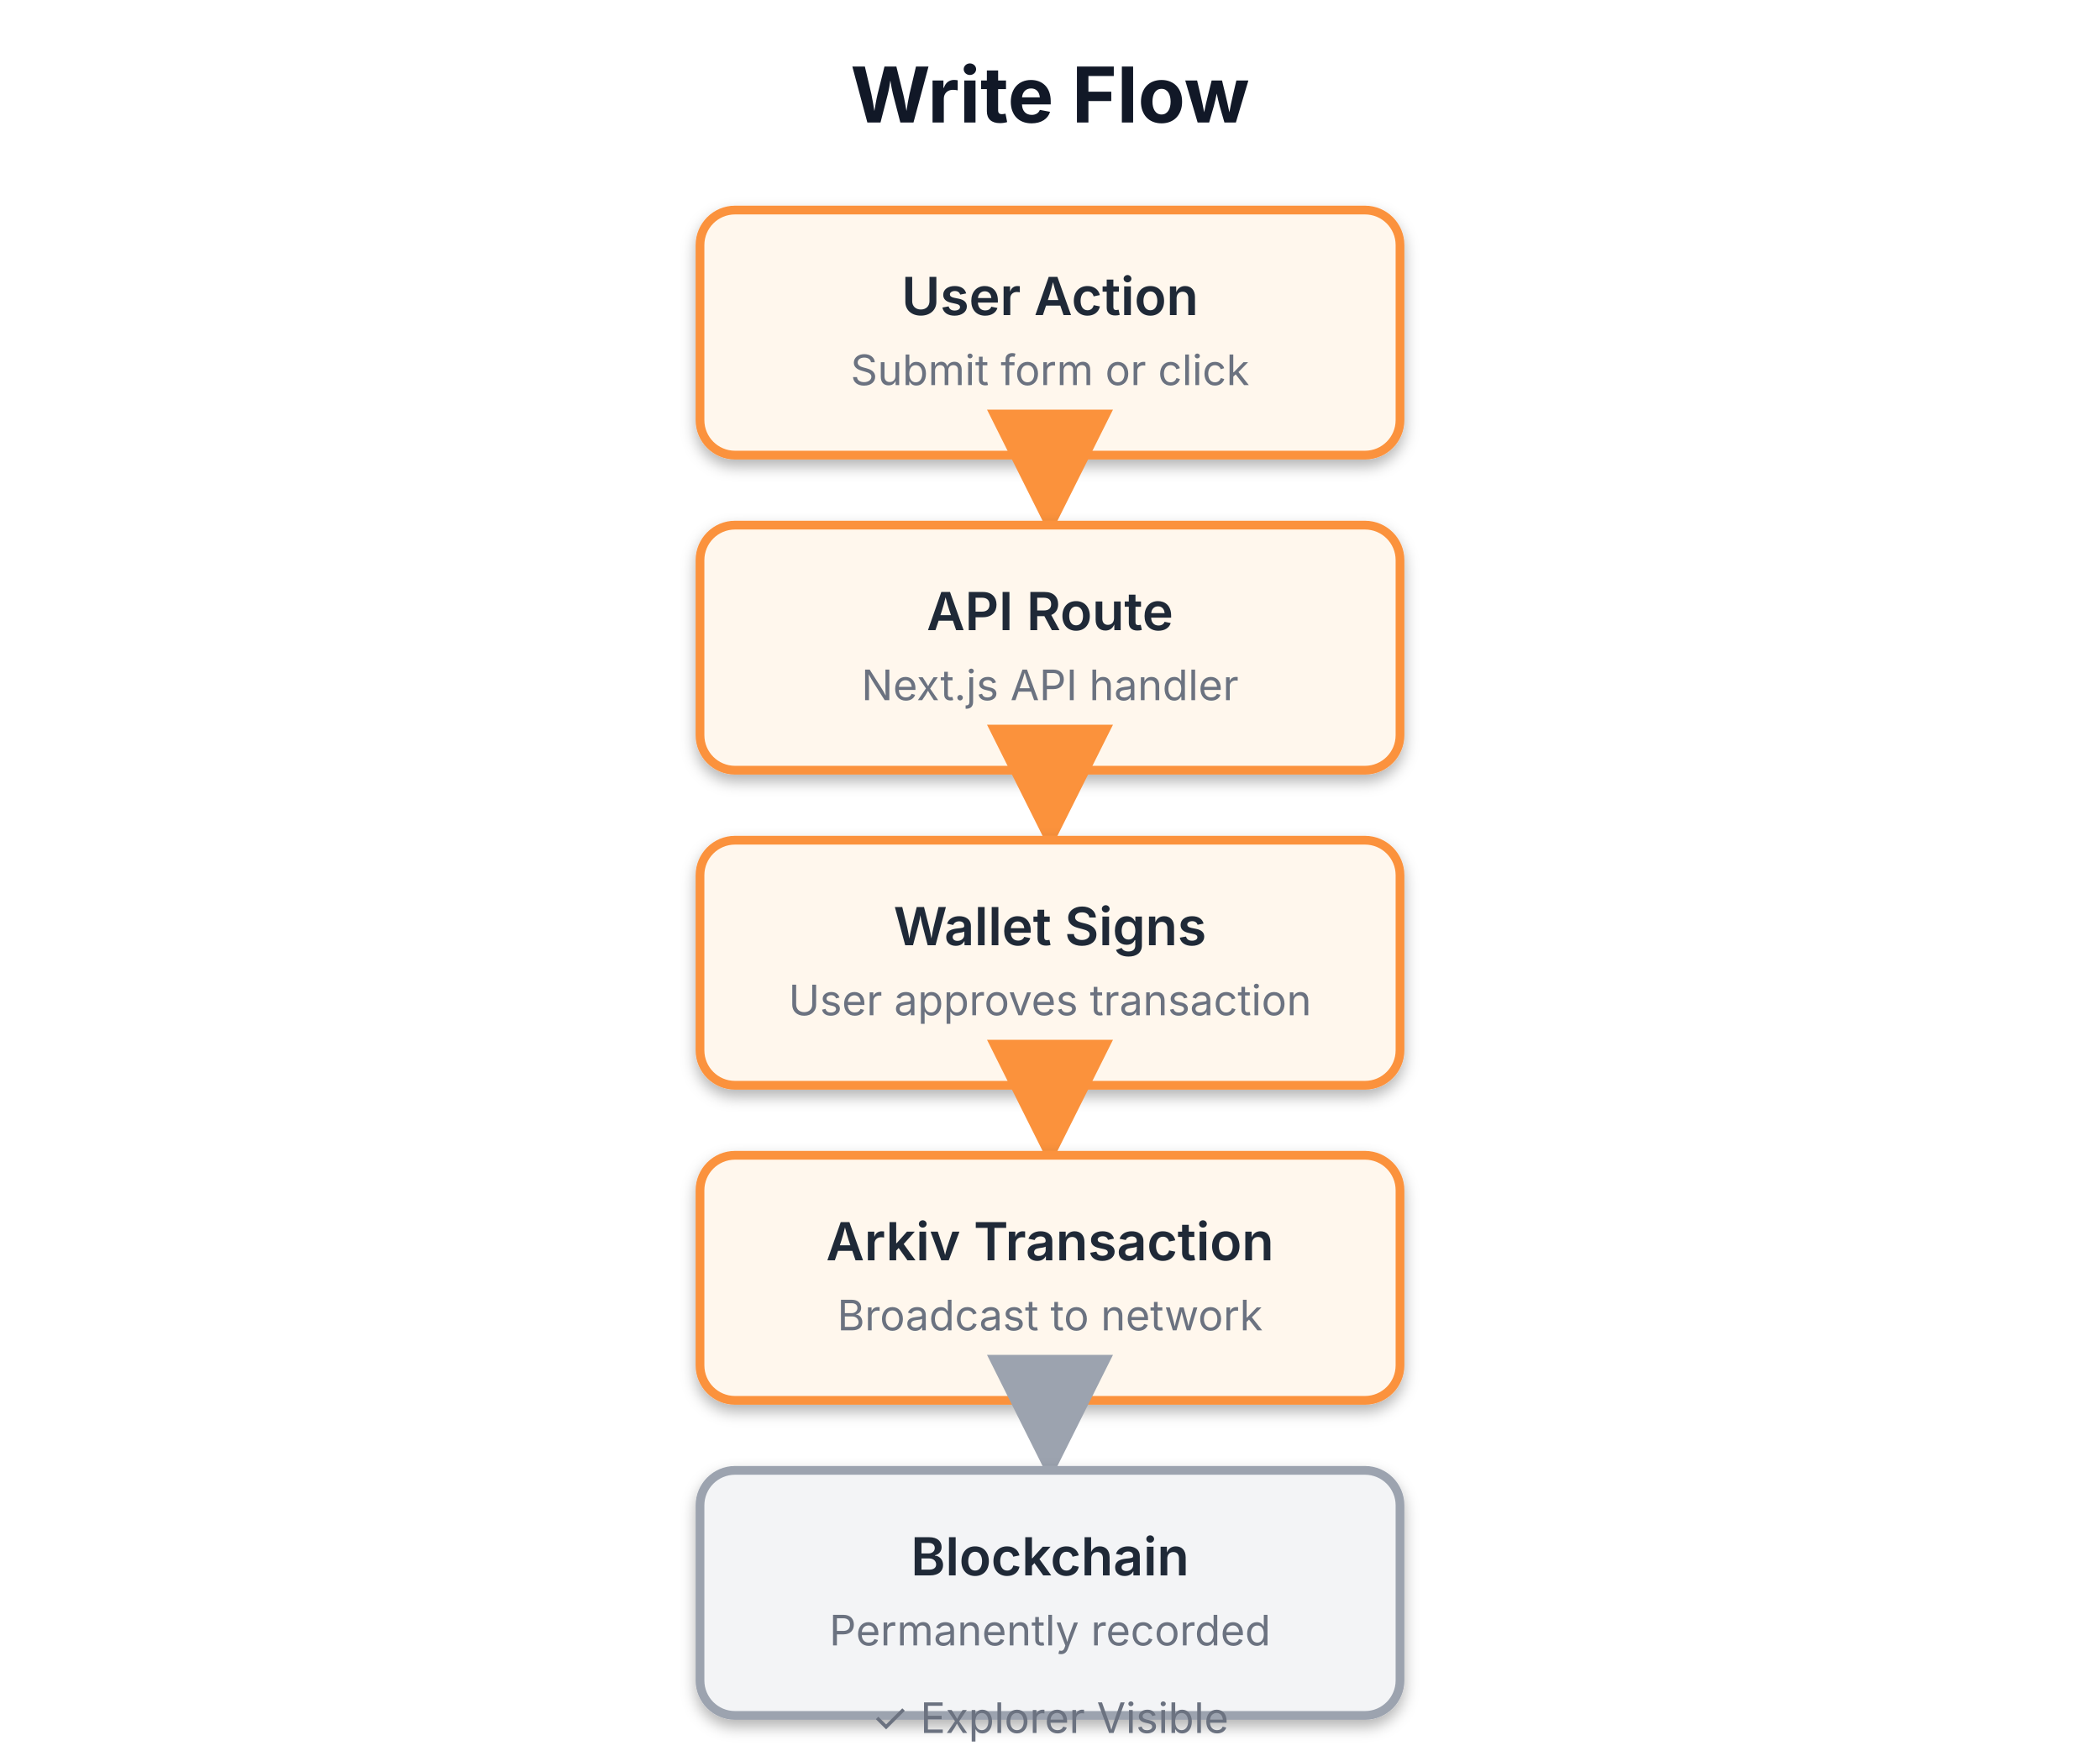
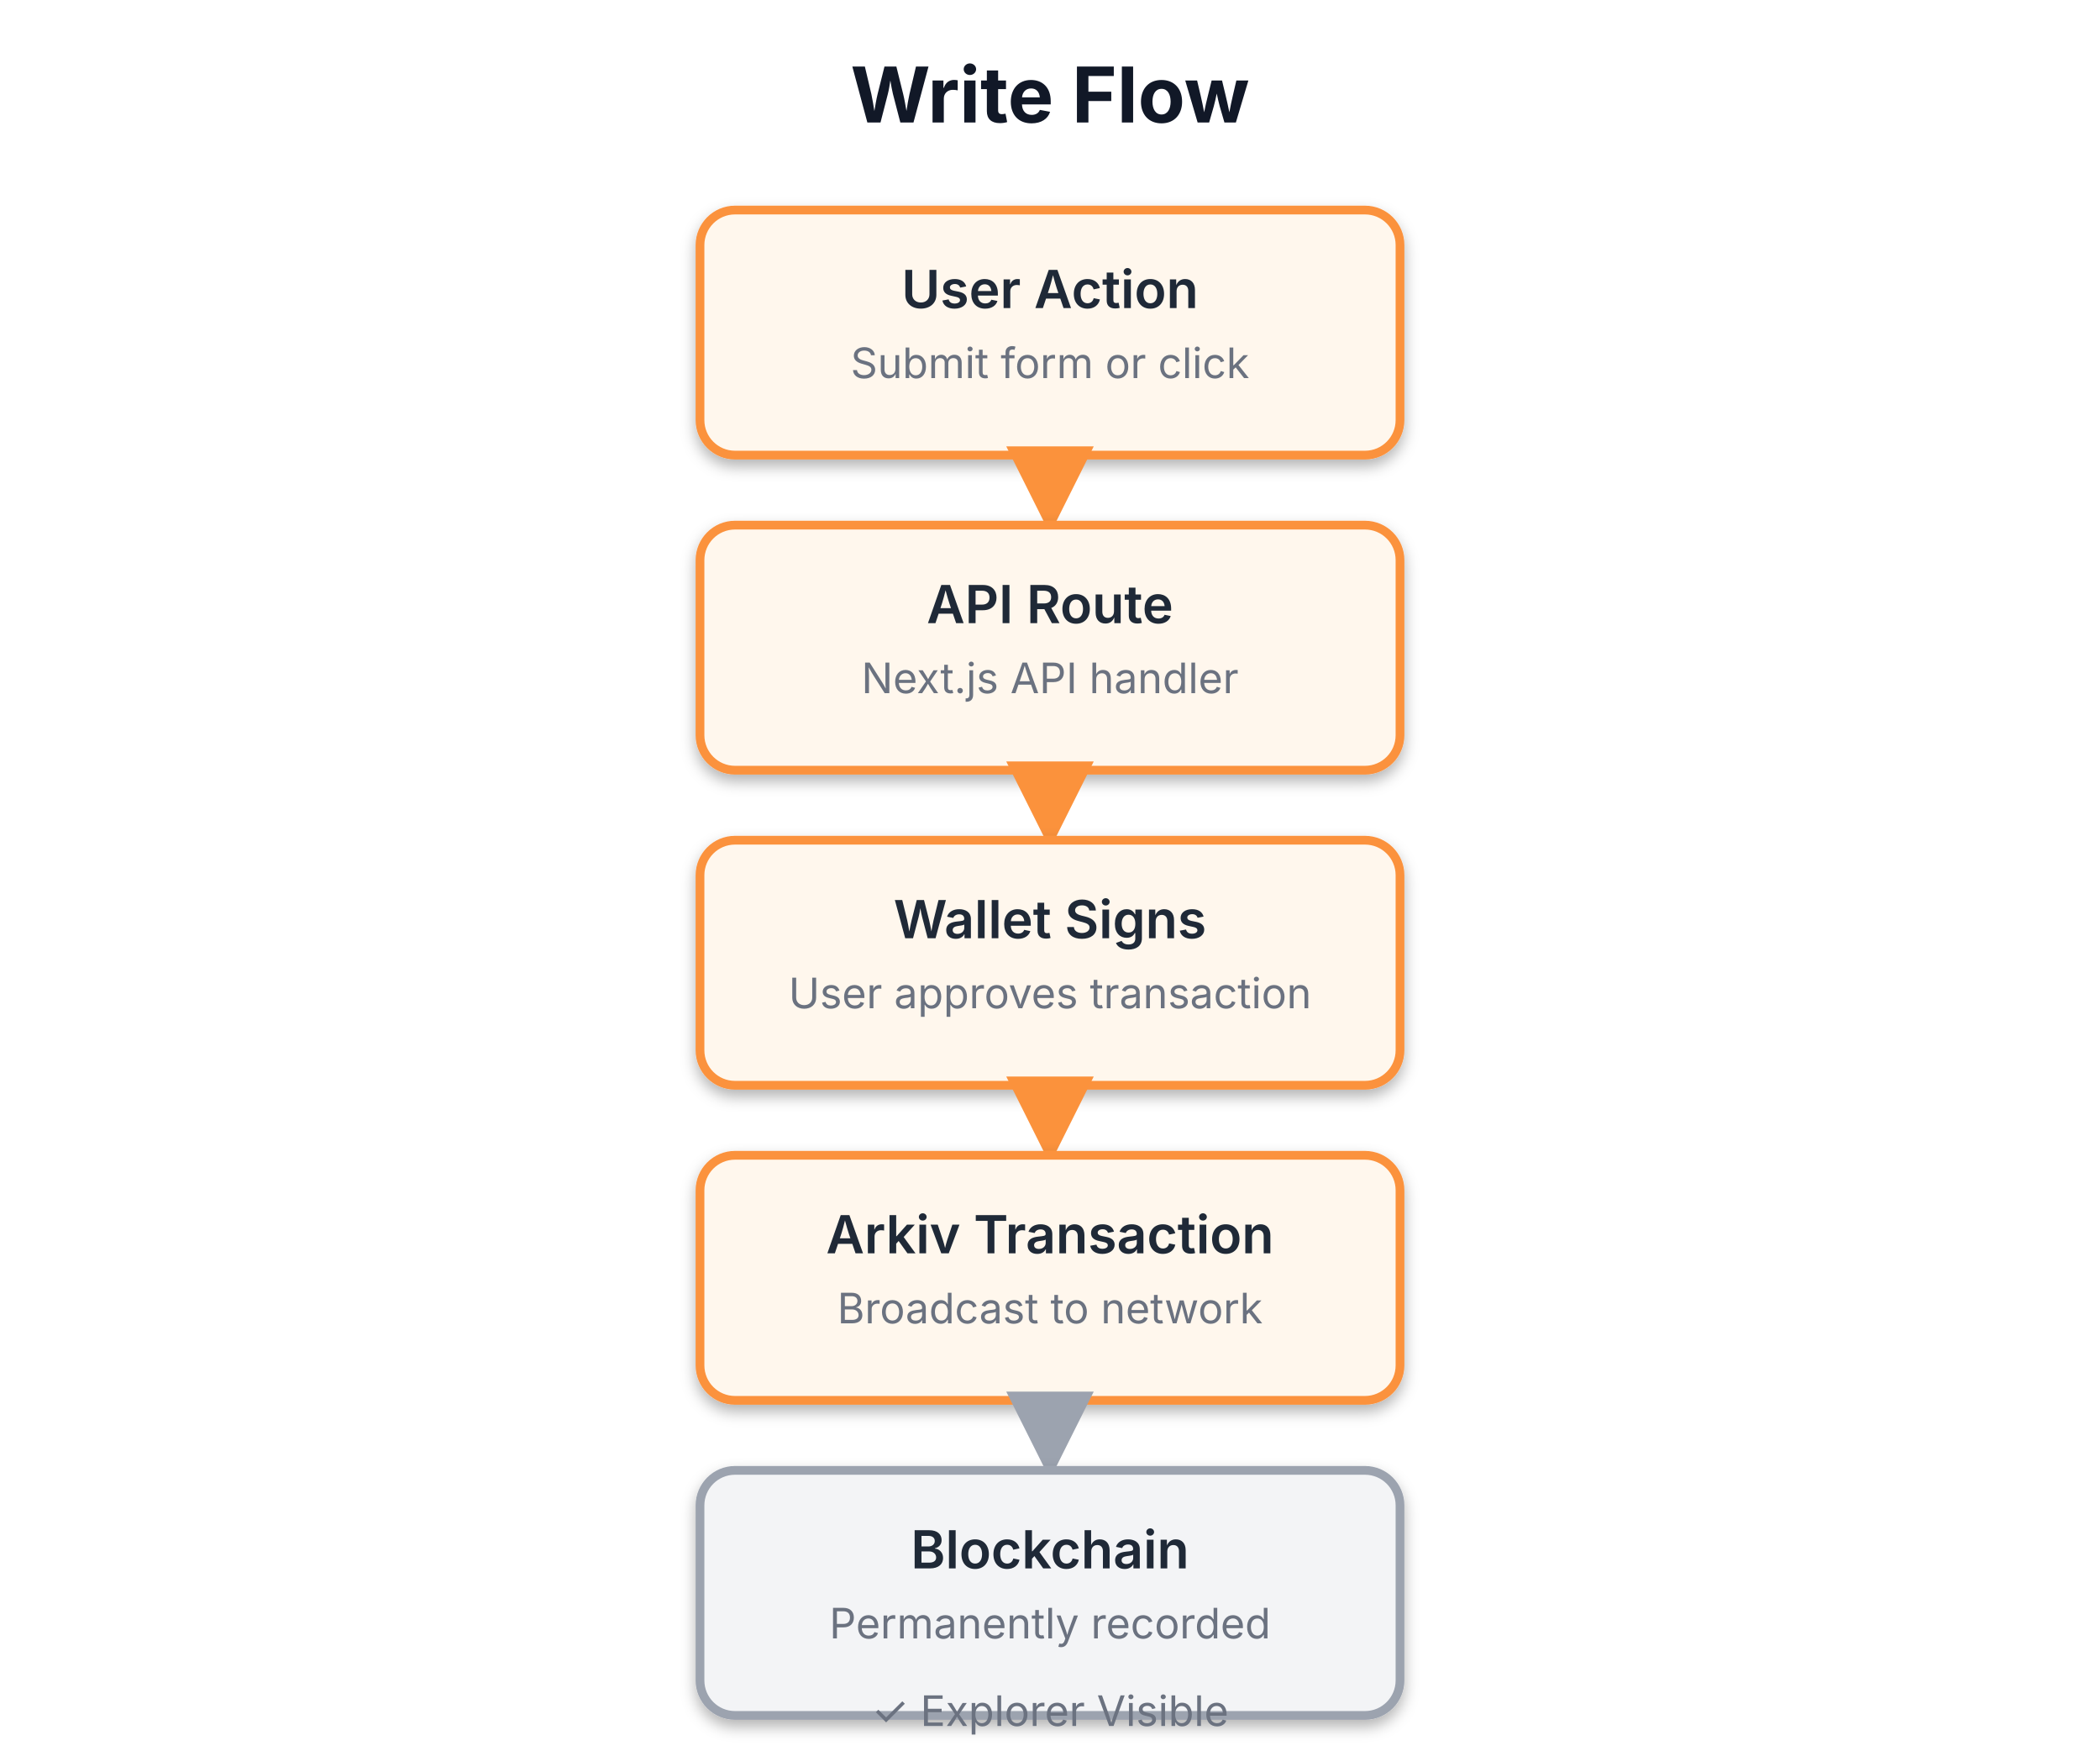
<svg xmlns="http://www.w3.org/2000/svg" viewBox="0 0 600 500" role="img" aria-label="Write flow diagram">
  <defs>
    <style>
      .flow-box { fill: #fff7ed; stroke: #fb923c; stroke-width: 2.5; }
      .flow-box-neutral { fill: #f3f4f6; stroke: #9ca3af; stroke-width: 2.5; }
-       .arrow { stroke: #fb923c; stroke-width: 3; fill: none; marker-end: url(#arrowhead-orange); }
-       .arrow-neutral { stroke: #9ca3af; stroke-width: 3; fill: none; marker-end: url(#arrowhead-gray); }
+       .arrow { stroke: #fb923c; stroke-width: 2.5; fill: none; marker-end: url(#arrowhead-orange); }
+       .arrow-neutral { stroke: #9ca3af; stroke-width: 2.5; fill: none; marker-end: url(#arrowhead-gray); }
      .text-label { font-family: system-ui, -apple-system, sans-serif; font-size: 15px; fill: #1f2937; font-weight: 600; }
      .text-subtitle { font-family: system-ui, -apple-system, sans-serif; font-size: 12px; fill: #6b7280; font-weight: 400; }
      .text-title { font-family: system-ui, -apple-system, sans-serif; font-size: 22px; fill: #111827; font-weight: 700; text-anchor: middle; }
      .shadow { filter: url(#drop-shadow); }
    </style>
-     <marker id="arrowhead-orange" markerWidth="12" markerHeight="12" refX="11" refY="6" orient="auto" markerUnits="strokeWidth">
-       <polygon points="0 0, 12 6, 0 12" fill="#fb923c" />
+     <marker id="arrowhead-orange" markerWidth="10" markerHeight="10" refX="9" refY="5" orient="auto" markerUnits="strokeWidth">
+       <polygon points="0 0, 10 5, 0 10" fill="#fb923c" />
    </marker>
-     <marker id="arrowhead-gray" markerWidth="12" markerHeight="12" refX="11" refY="6" orient="auto" markerUnits="strokeWidth">
-       <polygon points="0 0, 12 6, 0 12" fill="#9ca3af" />
+     <marker id="arrowhead-gray" markerWidth="10" markerHeight="10" refX="9" refY="5" orient="auto" markerUnits="strokeWidth">
+       <polygon points="0 0, 10 5, 0 10" fill="#9ca3af" />
    </marker>
    <filter id="drop-shadow" x="-50%" y="-50%" width="200%" height="200%">
      <feGaussianBlur in="SourceAlpha" stdDeviation="2" />
      <feOffset dx="0" dy="2" result="offsetblur" />
      <feComponentTransfer>
        <feFuncA type="linear" slope="0.3" />
      </feComponentTransfer>
      <feMerge>
        <feMergeNode />
        <feMergeNode in="SourceGraphic" />
      </feMerge>
    </filter>
  </defs>
  <text x="300" y="35" class="text-title">Write Flow</text>
  <rect x="200" y="60" width="200" height="70" rx="10" class="flow-box shadow" />
-   <text x="300" y="90" text-anchor="middle" class="text-label">User Action</text>
-   <text x="300" y="110" text-anchor="middle" class="text-subtitle">Submit form or click</text>
+   <text x="300" y="88" text-anchor="middle" class="text-label">User Action</text>
+   <text x="300" y="108" text-anchor="middle" class="text-subtitle">Submit form or click</text>
  <line x1="300" y1="130" x2="300" y2="150" class="arrow" />
  <rect x="200" y="150" width="200" height="70" rx="10" class="flow-box shadow" />
-   <text x="300" y="180" text-anchor="middle" class="text-label">API Route</text>
-   <text x="300" y="200" text-anchor="middle" class="text-subtitle">Next.js API handler</text>
+   <text x="300" y="178" text-anchor="middle" class="text-label">API Route</text>
+   <text x="300" y="198" text-anchor="middle" class="text-subtitle">Next.js API handler</text>
  <line x1="300" y1="220" x2="300" y2="240" class="arrow" />
  <rect x="200" y="240" width="200" height="70" rx="10" class="flow-box shadow" />
-   <text x="300" y="270" text-anchor="middle" class="text-label">Wallet Signs</text>
-   <text x="300" y="290" text-anchor="middle" class="text-subtitle">User approves transaction</text>
+   <text x="300" y="268" text-anchor="middle" class="text-label">Wallet Signs</text>
+   <text x="300" y="288" text-anchor="middle" class="text-subtitle">User approves transaction</text>
  <line x1="300" y1="310" x2="300" y2="330" class="arrow" />
  <rect x="200" y="330" width="200" height="70" rx="10" class="flow-box shadow" />
-   <text x="300" y="360" text-anchor="middle" class="text-label">Arkiv Transaction</text>
-   <text x="300" y="380" text-anchor="middle" class="text-subtitle">Broadcast to network</text>
+   <text x="300" y="358" text-anchor="middle" class="text-label">Arkiv Transaction</text>
+   <text x="300" y="378" text-anchor="middle" class="text-subtitle">Broadcast to network</text>
  <line x1="300" y1="400" x2="300" y2="420" class="arrow-neutral" />
  <rect x="200" y="420" width="200" height="70" rx="10" class="flow-box-neutral shadow" />
-   <text x="300" y="450" text-anchor="middle" class="text-label">Blockchain</text>
-   <text x="300" y="470" text-anchor="middle" class="text-subtitle">Permanently recorded</text>
-   <text x="300" y="495" text-anchor="middle" class="text-subtitle" font-weight="600" fill="#10b981">✓ Explorer Visible</text>
+   <text x="300" y="448" text-anchor="middle" class="text-label">Blockchain</text>
+   <text x="300" y="468" text-anchor="middle" class="text-subtitle">Permanently recorded</text>
+   <text x="300" y="493" text-anchor="middle" class="text-subtitle" font-weight="600" fill="#10b981">✓ Explorer Visible</text>
</svg>
